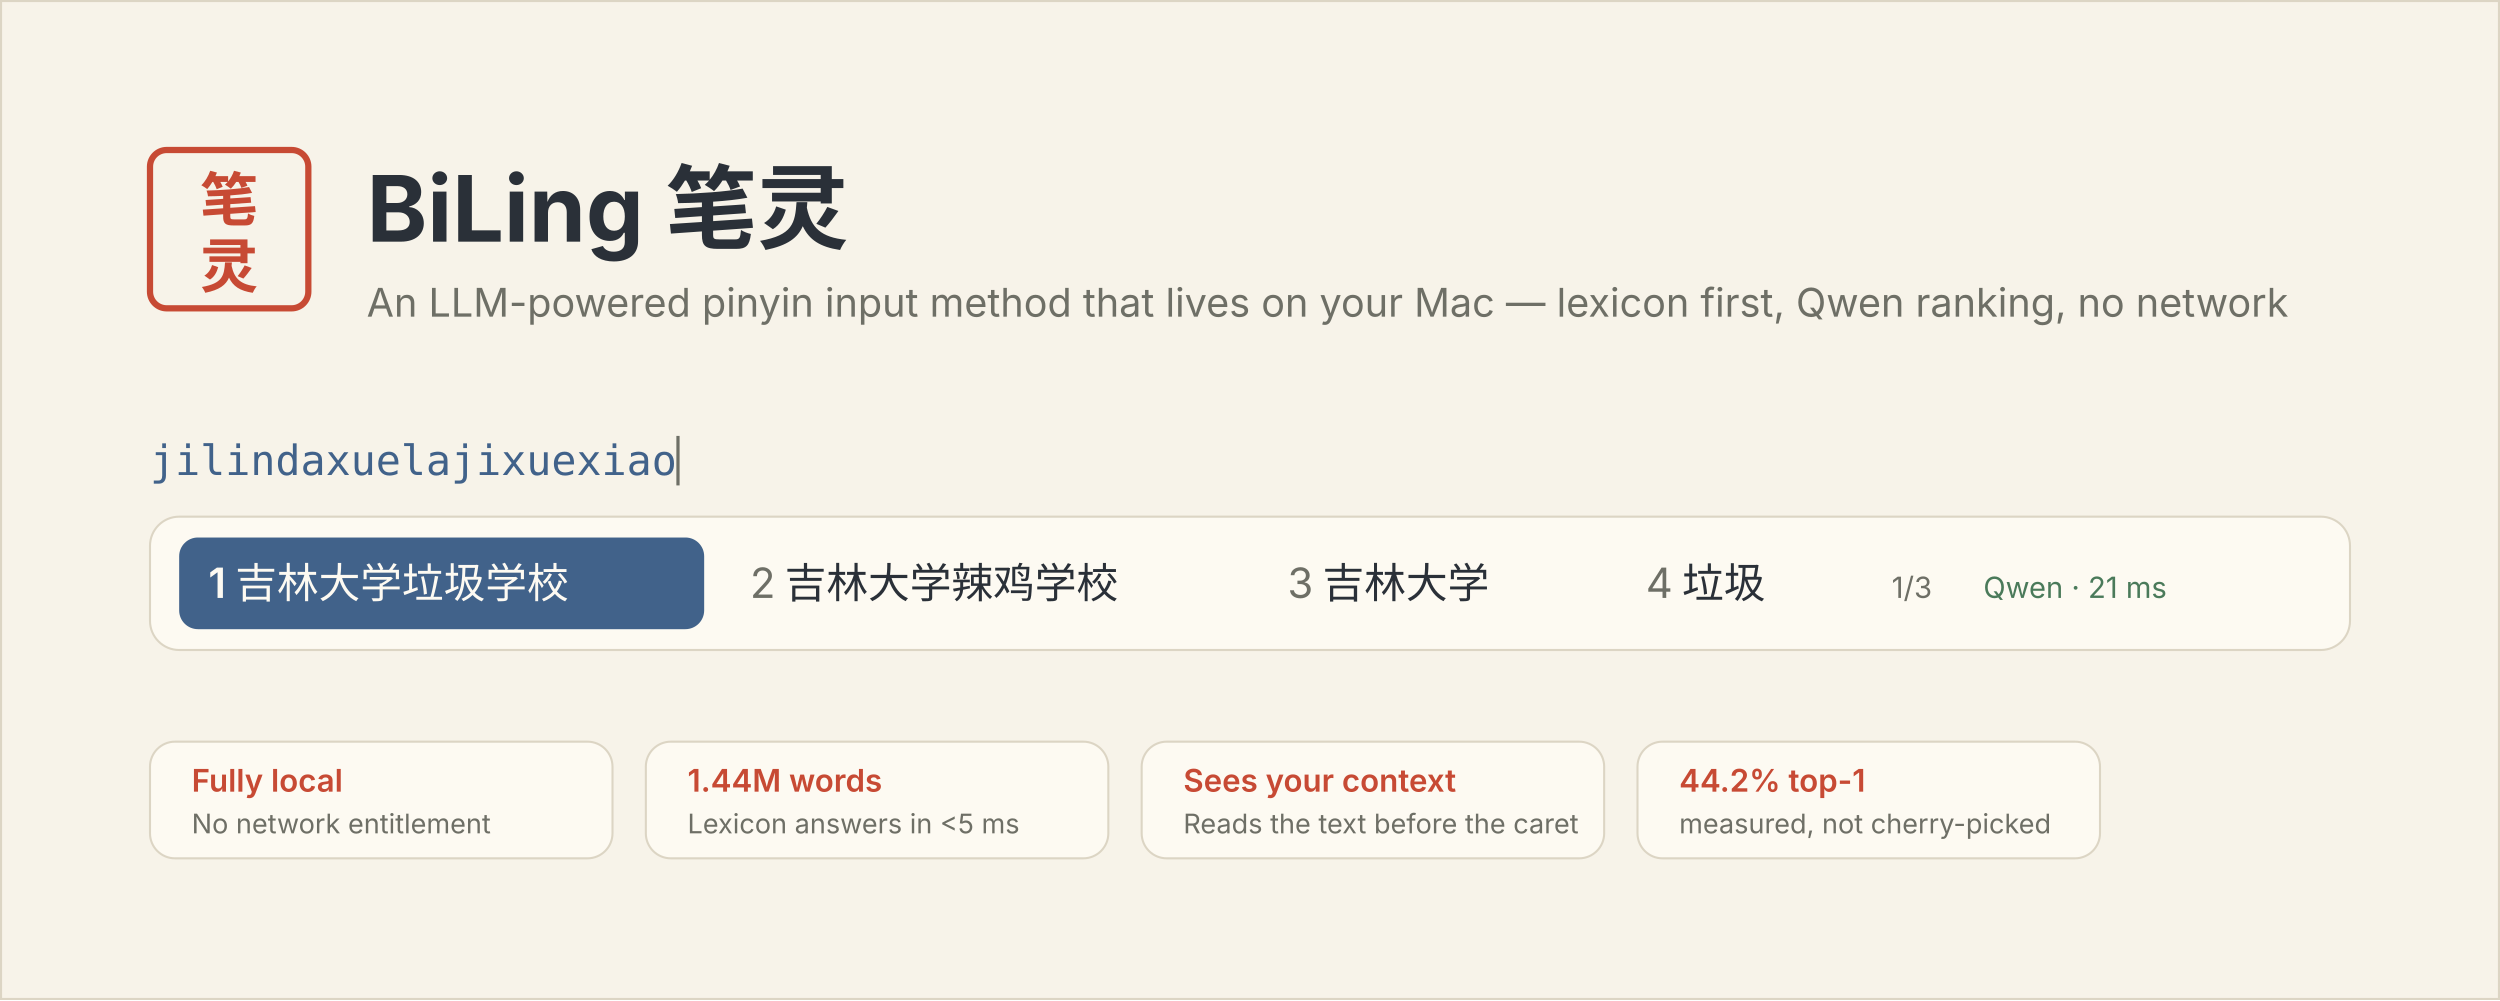
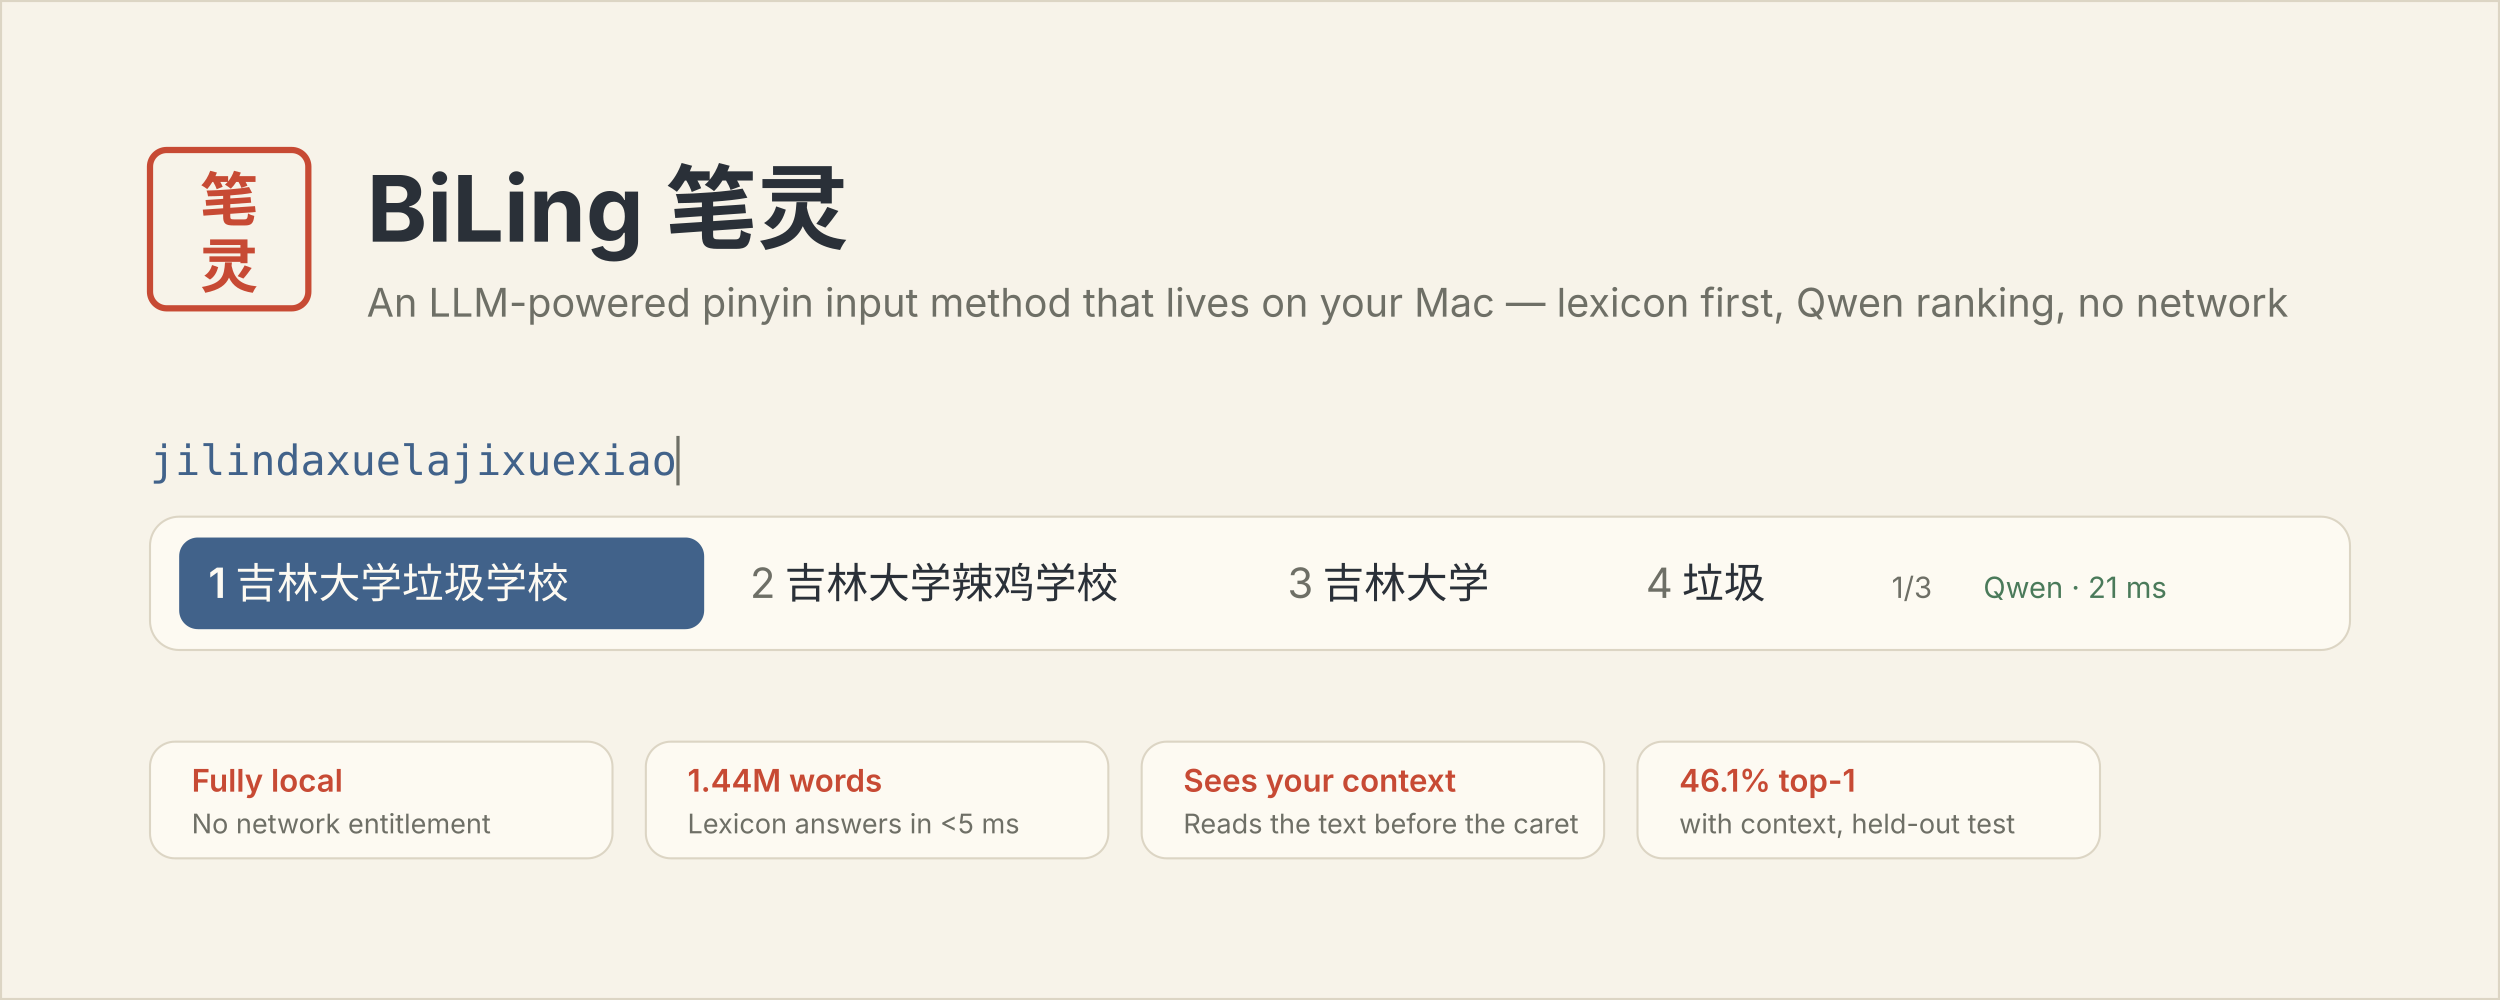
<svg xmlns="http://www.w3.org/2000/svg" width="1200" height="480" viewBox="0 0 1200 480" role="img" aria-labelledby="title description">
  <style>
    .sans { font-family: -apple-system, "PingFang SC", "Noto Sans SC", "Segoe UI", sans-serif; }
    .mono { font-family: "SF Mono", Menlo, Consolas, monospace; }
    .ink { fill: #2A3038; }
    .muted { fill: #6E6F66; }
    .verm { fill: #C74A34; }
    .indigo { fill: #41628A; }
  </style>
  <rect width="1200" height="480" fill="#F7F3E9" />
  <rect x="0.5" y="0.5" width="1199" height="479" fill="none" stroke="#DCD5C4" />
  <rect x="72" y="72" width="76" height="76" rx="8" fill="none" stroke="#C74A34" stroke-width="3" />
  <text x="110" y="106" text-anchor="middle" class="sans verm" font-size="28" font-weight="700">笔</text>
  <text x="110" y="138" text-anchor="middle" class="sans verm" font-size="28" font-weight="700">灵</text>
  <text x="176" y="116" class="sans ink" font-size="44" font-weight="700">BiLing 笔灵</text>
  <text x="176" y="152" class="sans muted" font-size="19">An LLM-powered pinyin input method that lives on your Mac — lexicon first, Qwen ranking, no network</text>
  <text x="72" y="228" class="mono indigo" font-size="20">jilindaxuelajixuexiao<tspan class="muted">▏</tspan>
  </text>
  <rect x="72" y="248" width="1056" height="64" rx="14" fill="#FDFAF2" stroke="#DCD5C4" />
  <rect x="86" y="258" width="252" height="44" rx="9" fill="#41628A" />
  <text x="100" y="287" class="sans" font-size="20" fill="#FDFAF2">
    <tspan font-weight="600">1</tspan>  吉林大学垃圾学校</text>
  <text x="360" y="287" class="sans ink" font-size="20">
    <tspan class="muted">2</tspan>  吉林大学辣鸡学校</text>
  <text x="618" y="287" class="sans ink" font-size="20">
    <tspan class="muted">3</tspan>  吉林大学</text>
  <text x="790" y="287" class="sans ink" font-size="20">
    <tspan class="muted">4</tspan>  垃圾</text>
  <text x="908" y="287" class="sans muted" font-size="14">1/3</text>
  <text x="952" y="287" class="sans" font-size="14" fill="#4A7A5A">Qwen · 21 ms</text>
  <g class="sans">
    <rect x="72" y="356" width="222" height="56" rx="12" fill="#FDFAF2" stroke="#DCD5C4" />
    <text x="92" y="380" class="verm" font-size="15" font-weight="600">Fully local</text>
    <text x="92" y="400" class="muted" font-size="13">No network entitlement</text>
    <rect x="310" y="356" width="222" height="56" rx="12" fill="#FDFAF2" stroke="#DCD5C4" />
    <text x="330" y="380" class="verm" font-size="15" font-weight="600">1.44M words</text>
    <text x="330" y="400" class="muted" font-size="13">Lexicon answers in &lt;5 ms</text>
    <rect x="548" y="356" width="222" height="56" rx="12" fill="#FDFAF2" stroke="#DCD5C4" />
    <text x="568" y="380" class="verm" font-size="15" font-weight="600">Sees your context</text>
    <text x="568" y="400" class="muted" font-size="13">Reads the text before the caret</text>
    <rect x="786" y="356" width="222" height="56" rx="12" fill="#FDFAF2" stroke="#DCD5C4" />
-     <text x="806" y="380" class="verm" font-size="15" font-weight="600">44.2% top-1</text>
-     <text x="806" y="400" class="muted" font-size="13">measured, not cherry-picked</text>
+     <text x="806" y="380" class="verm" font-size="15" font-weight="600">46.1% top-1</text>
+     <text x="806" y="400" class="muted" font-size="13">with context, held-out test</text>
  </g>
</svg>
